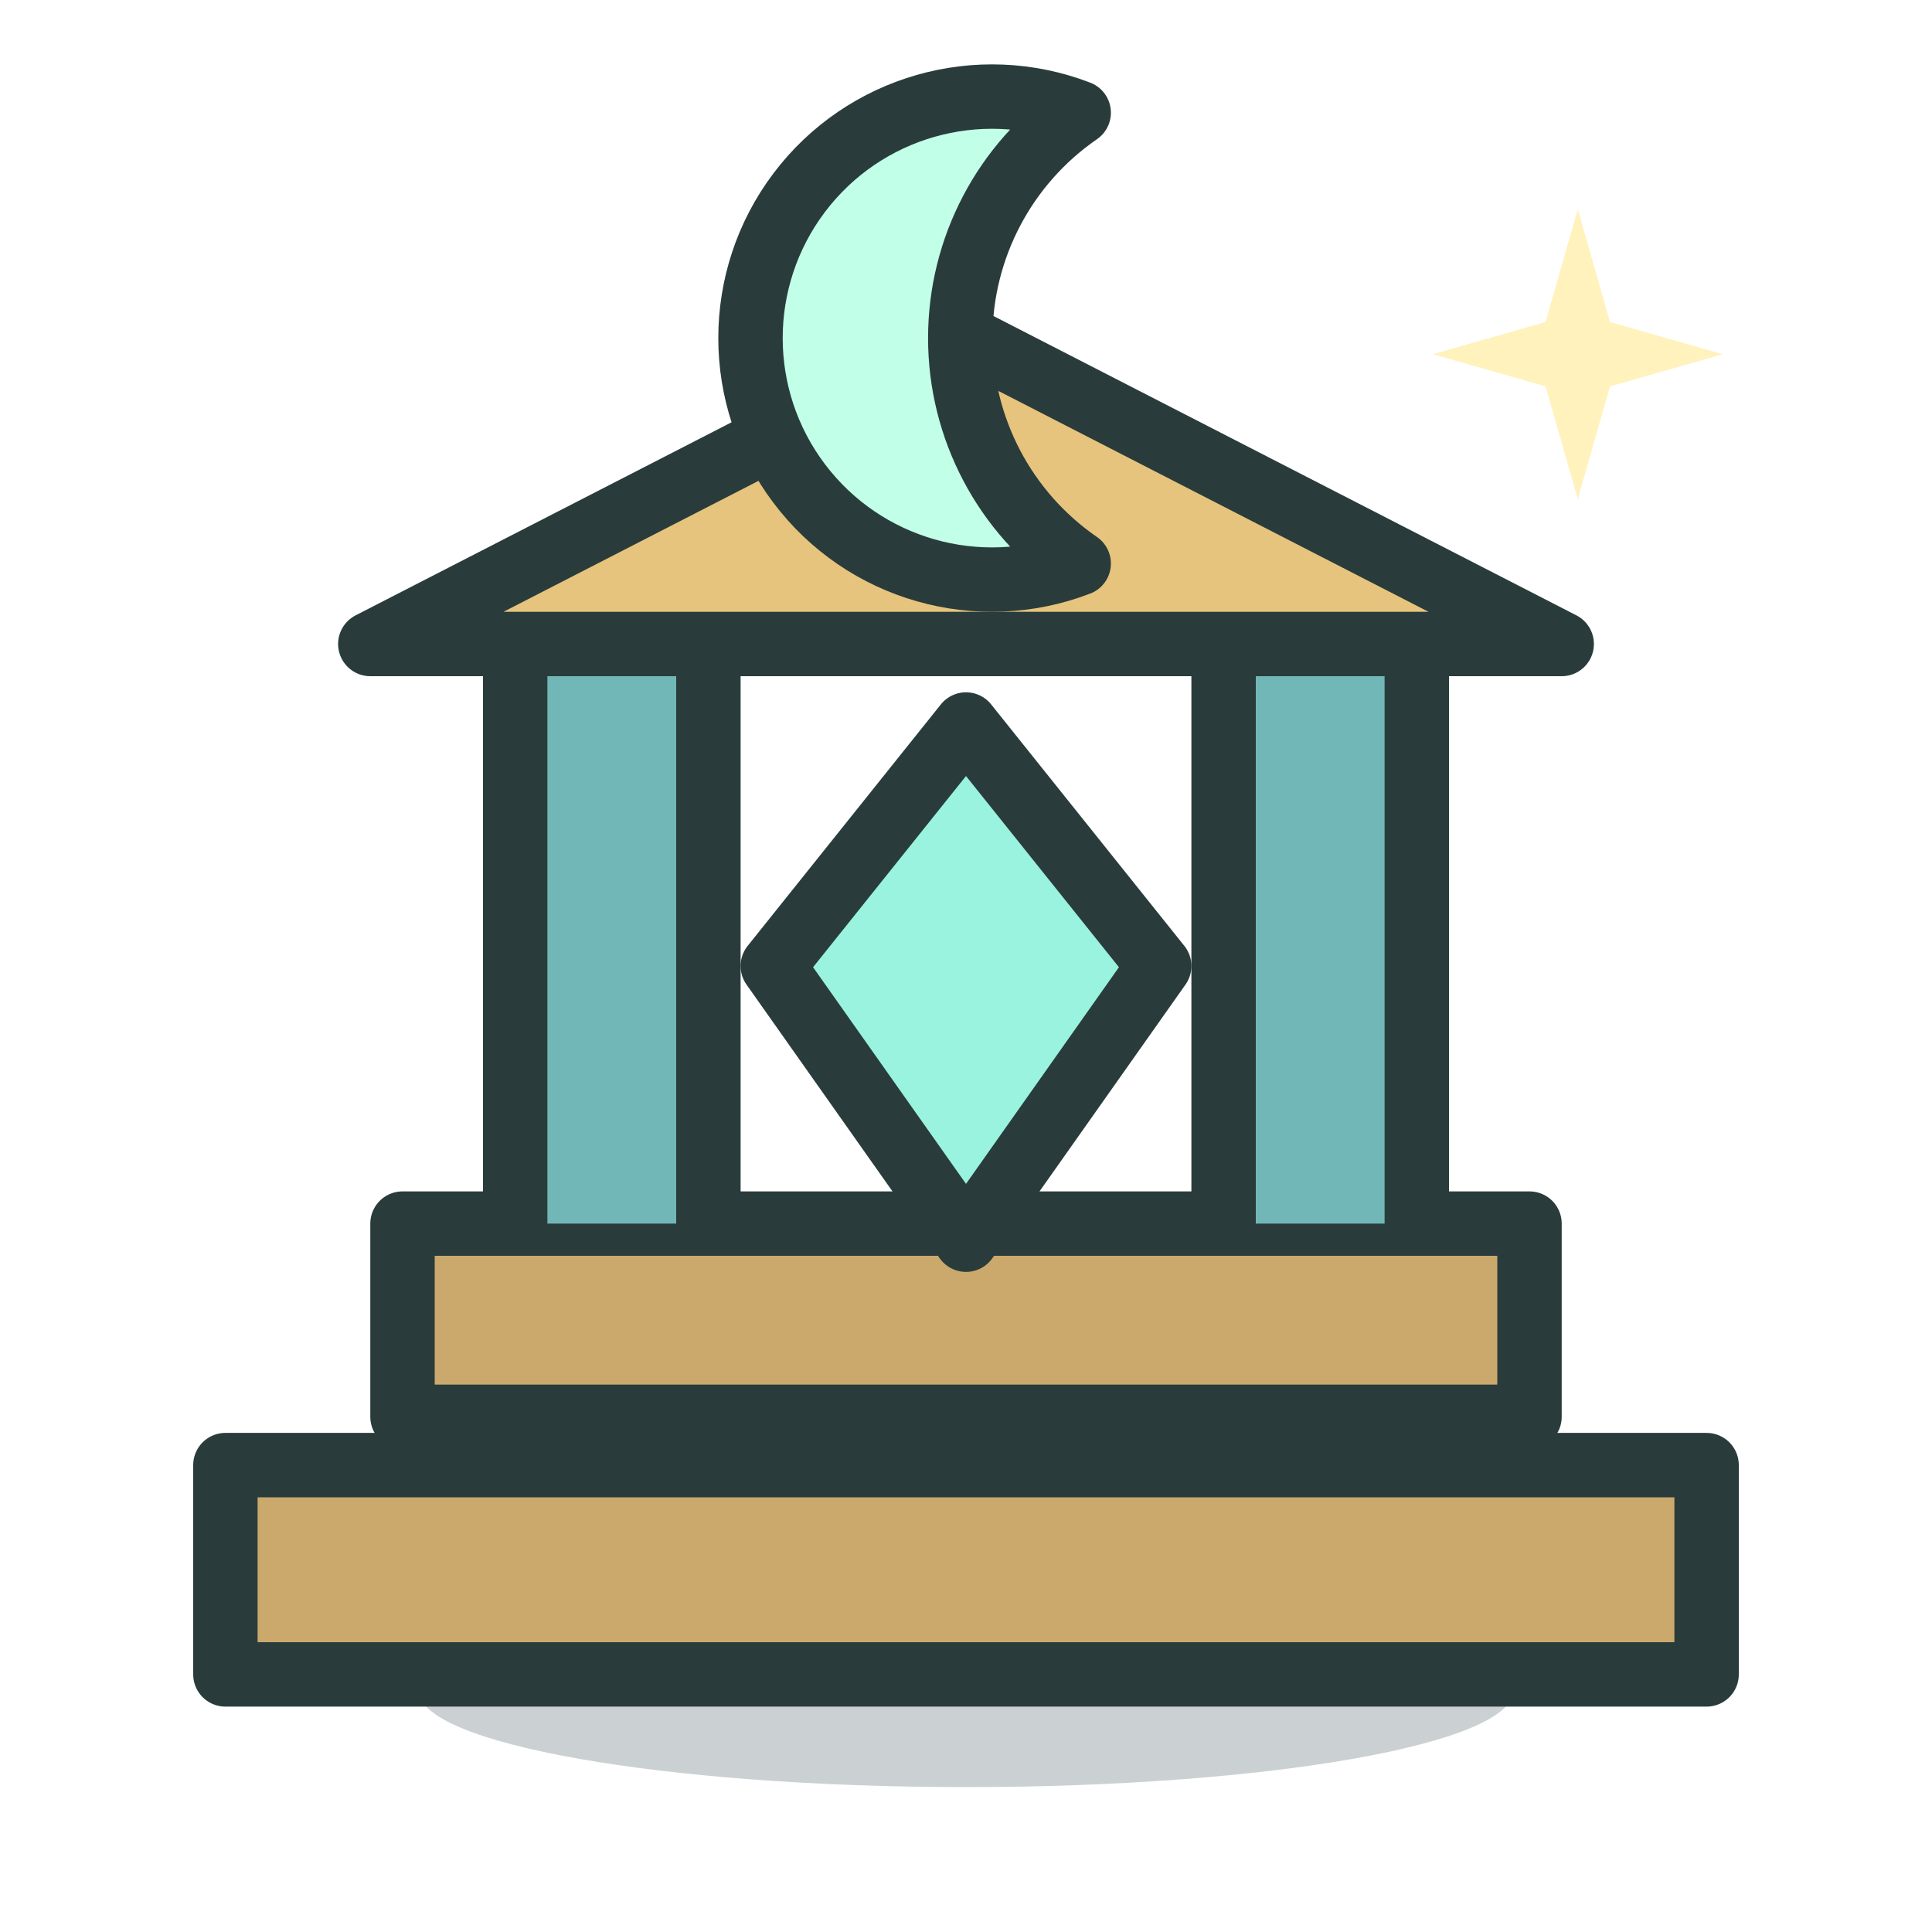
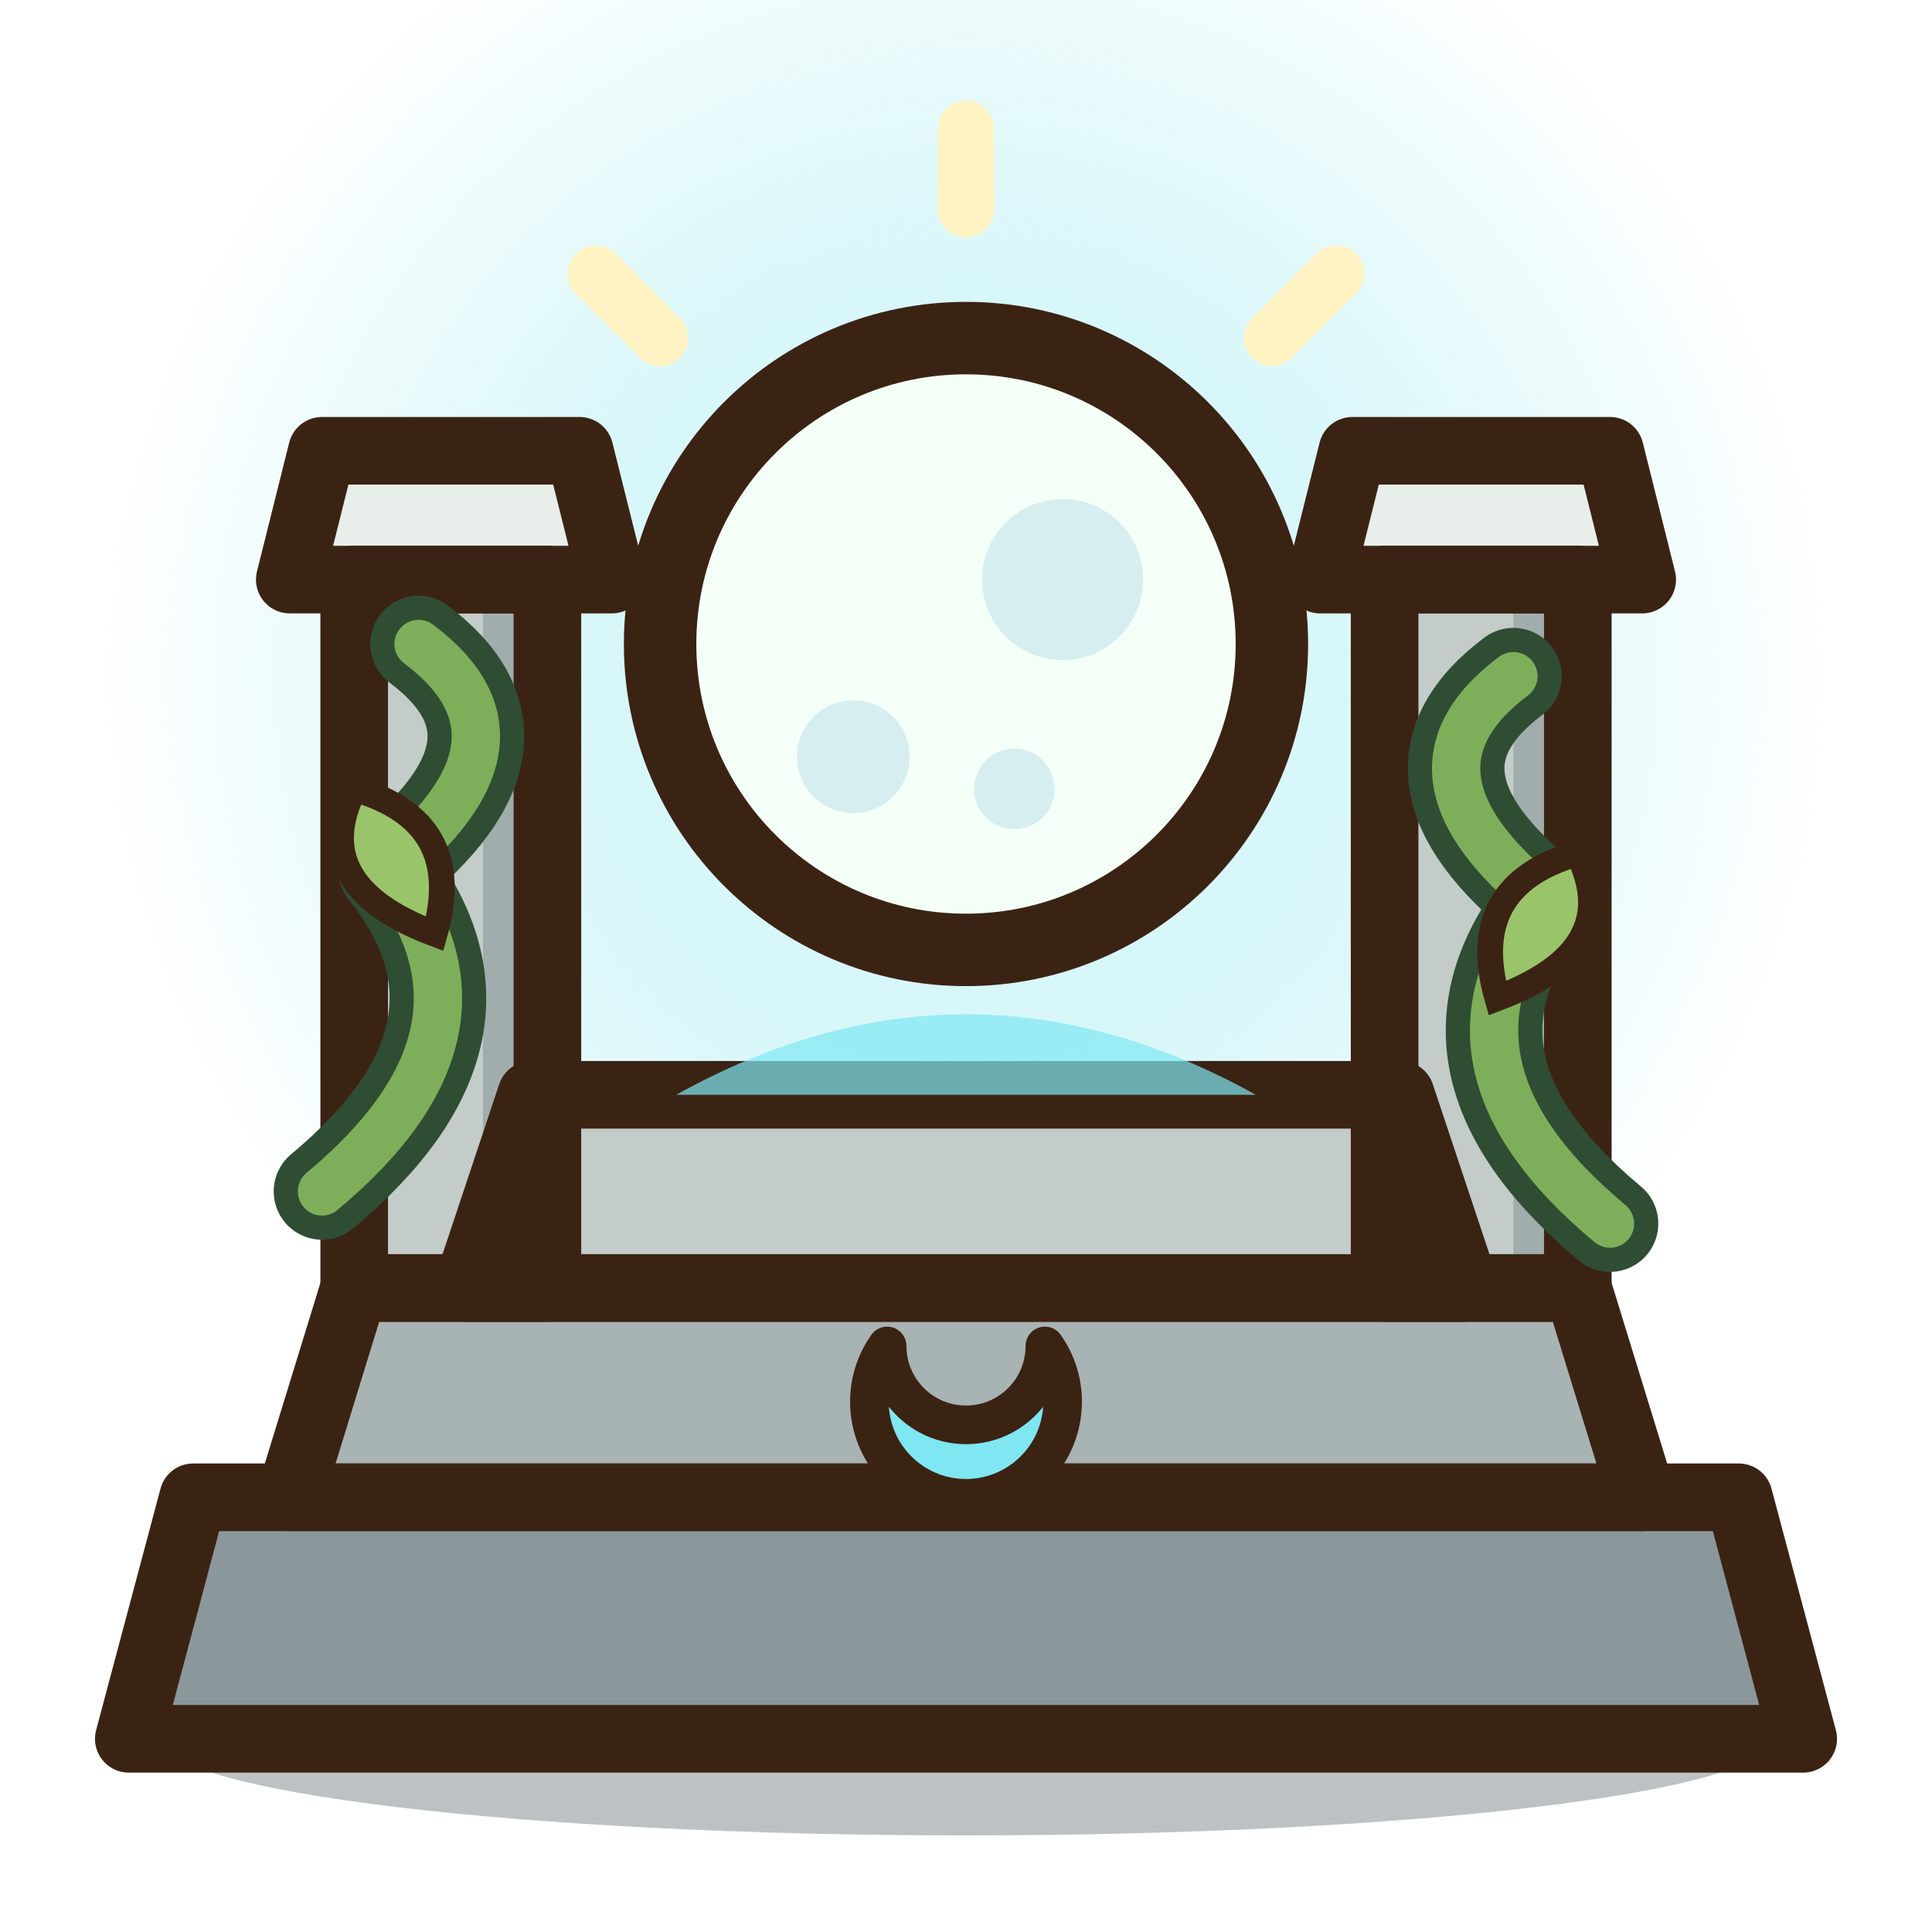
<svg xmlns="http://www.w3.org/2000/svg" width="120" height="120" viewBox="0 0 120 120">
-   <ellipse cx="60" cy="105" rx="34" ry="6" fill="#132e37" opacity=".22" />
-   <g stroke="#293c3b" stroke-width="4" stroke-linejoin="round" stroke-linecap="round">
-     <path d="M14 104h92V91H14ZM25 88h70V76H25Z" fill="#cba96d" />
-     <path d="M32 76V40h12v36M76 76V40h12v36" fill="#72b7b7" />
-     <path d="M23 40h74L60 21Z" fill="#e6c47d" />
-     <path d="M67 7a15 15 0 1 0 0 28 17 17 0 0 1 0-28" fill="#c2ffe8" />
-     <path d="m60 45 12 15-12 17-12-17Z" fill="#99f3df" />
-   </g>
-   <path d="m98 13 2 7 7 2-7 2-2 7-2-7-7-2 7-2Z" fill="#fff2bc" />
+   <defs>
+     <radialGradient id="g">
+       <stop offset="0" stop-color="#e6fdff" stop-opacity=".95" />
+       <stop offset=".55" stop-color="#9eeaf0" stop-opacity=".35" />
+       <stop offset="1" stop-color="#9eeaf0" stop-opacity="0" />
+     </radialGradient>
+   </defs>
+   <circle cx="60" cy="42" r="54" fill="url(#g)" />
+   <ellipse cx="60" cy="108" rx="50" ry="6" fill="#10232c" opacity=".28" />
+   <path d="M12 93H108L112 108H8Z" fill="#8b989b" />
+   <path d="M22 80H98L102 93H18Z" fill="#a8b3b3" />
+   <path d="M33 68H87L91 80H29Z" fill="#c3ccc8" />
+   <path d="M22 80V36H34V80Z" fill="#c3ccc8" />
+   <path d="M86 80V36H98V80Z" fill="#c3ccc8" />
+   <path d="M30 36H34V80H30Z" fill="#8b989b" opacity=".6" />
+   <path d="M94 36H98V80H94Z" fill="#8b989b" opacity=".6" />
+   <path d="M18 36H38L36 28H20Z" fill="#e8eeea" />
+   <path d="M82 36H102L100 28H84Z" fill="#e8eeea" />
+   <path d="M12 93H108L112 108H8Z" fill="none" stroke="#3b2314" stroke-width="4.2" stroke-linejoin="round" stroke-linecap="round" />
+   <path d="M22 80H98L102 93H18Z" fill="none" stroke="#3b2314" stroke-width="4.2" stroke-linejoin="round" stroke-linecap="round" />
+   <path d="M33 68H87L91 80H29Z" fill="none" stroke="#3b2314" stroke-width="4.2" stroke-linejoin="round" stroke-linecap="round" />
+   <path d="M22 80V36H34V80Z" fill="none" stroke="#3b2314" stroke-width="4.2" stroke-linejoin="round" stroke-linecap="round" />
+   <path d="M86 80V36H98V80Z" fill="none" stroke="#3b2314" stroke-width="4.2" stroke-linejoin="round" stroke-linecap="round" />
+   <path d="M18 36H38L36 28H20Z" fill="none" stroke="#3b2314" stroke-width="4.2" stroke-linejoin="round" stroke-linecap="round" />
+   <path d="M82 36H102L100 28H84Z" fill="none" stroke="#3b2314" stroke-width="4.2" stroke-linejoin="round" stroke-linecap="round" />
+   <path d="M20 74Q32 64 24 54Q34 46 26 40M100 76Q88 66 96 56Q86 48 94 42" fill="none" stroke="#2f4d33" stroke-width="6" stroke-linecap="round" stroke-linejoin="round" />
+   <path d="M20 74Q32 64 24 54Q34 46 26 40M100 76Q88 66 96 56Q86 48 94 42" fill="none" stroke="#7fae5a" stroke-width="3" stroke-linecap="round" stroke-linejoin="round" />
+   <path d="M27 58q-8-3-5-9q7 2 5 9Z" fill="#9ac46a" stroke="#3b2314" stroke-width="1.6" />
+   <path d="M93 62q8-3 5-9q-7 2-5 9Z" fill="#9ac46a" stroke="#3b2314" stroke-width="1.6" />
+   <path d="M63.4 82.1A6 6 0 1 0 63.4 91.9A4.5 4.5 0 0 1 63.4 82.1Z" fill="#7fe7f2" stroke="#3b2314" stroke-width="2.4" stroke-linejoin="round" transform="rotate(-90 60 87)" />
+   <path d="M42 68Q60 58 78 68Z" fill="#7fe7f2" opacity=".7" />
+   <circle cx="60.0" cy="40.0" r="19" fill="#f4fff8" stroke="#3b2314" stroke-width="4.5" />
+   <circle cx="66.0" cy="36.0" r="5" fill="#d6eef0" />
+   <circle cx="53.0" cy="47.0" r="3.5" fill="#d6eef0" />
+   <circle cx="63.0" cy="49.0" r="2.5" fill="#d6eef0" />
+   <path d="M60 13V8M41 21L37 17M79 21L83 17" fill="none" stroke="#fff3c4" stroke-width="3.5" stroke-linecap="round" stroke-linejoin="round" />
</svg>
